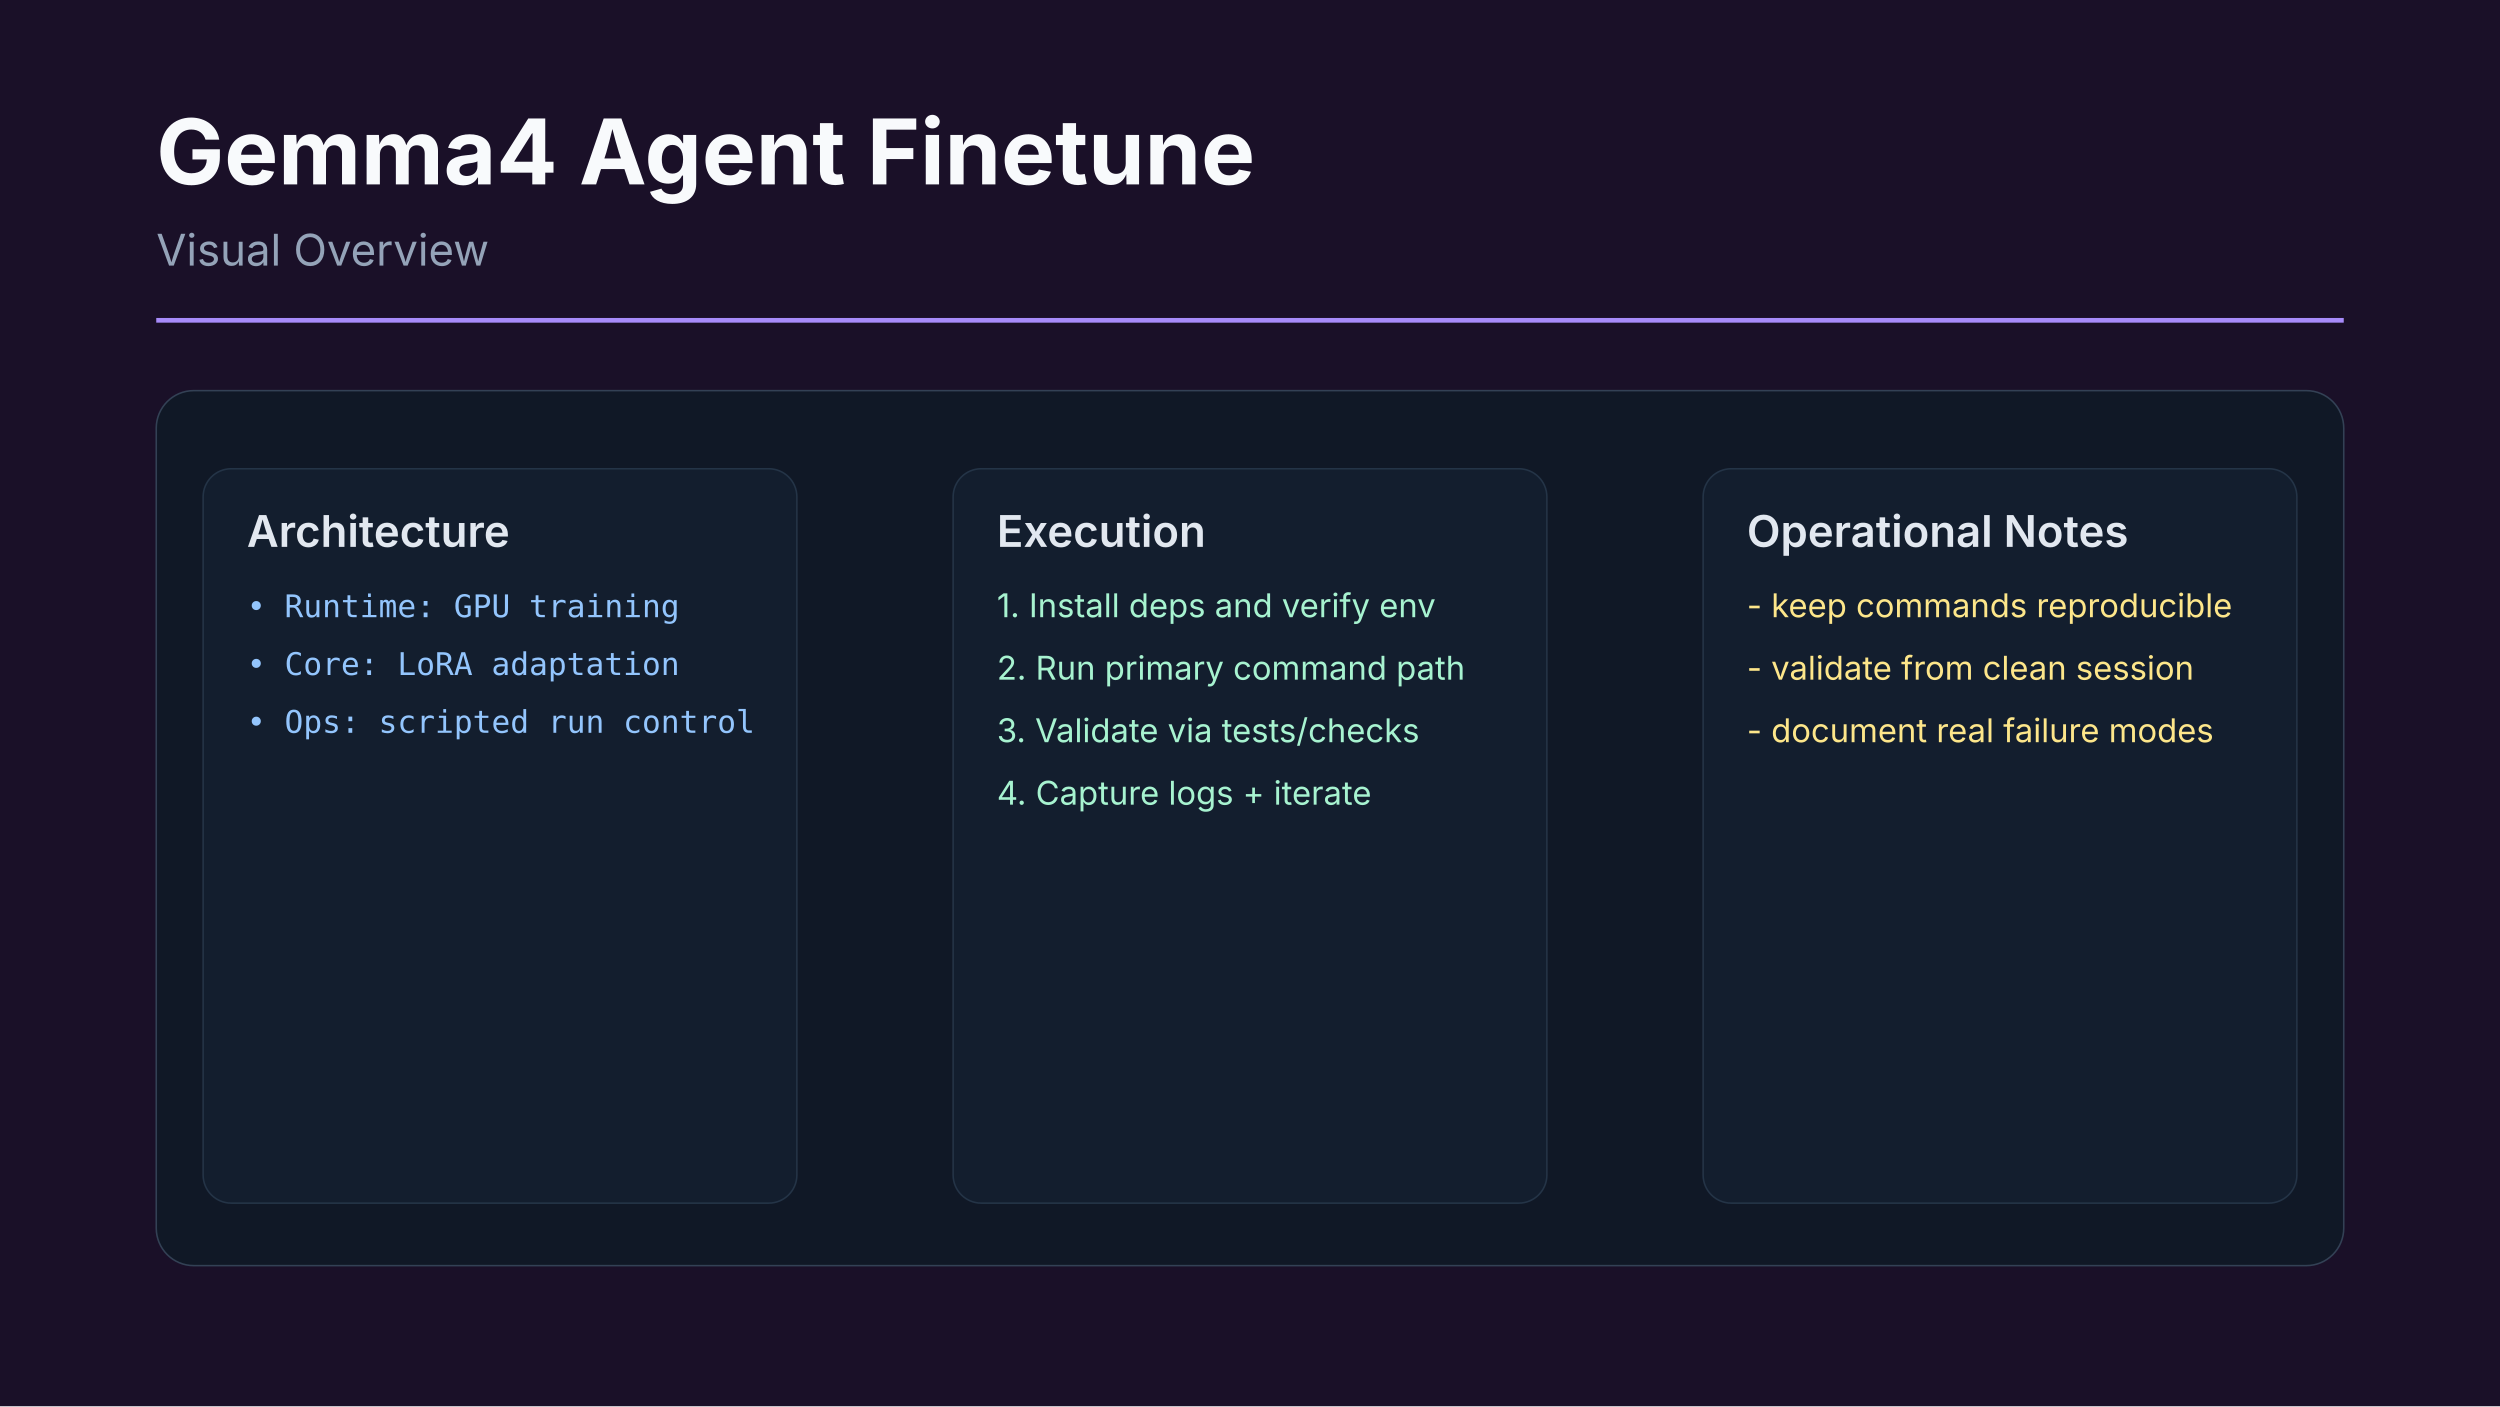
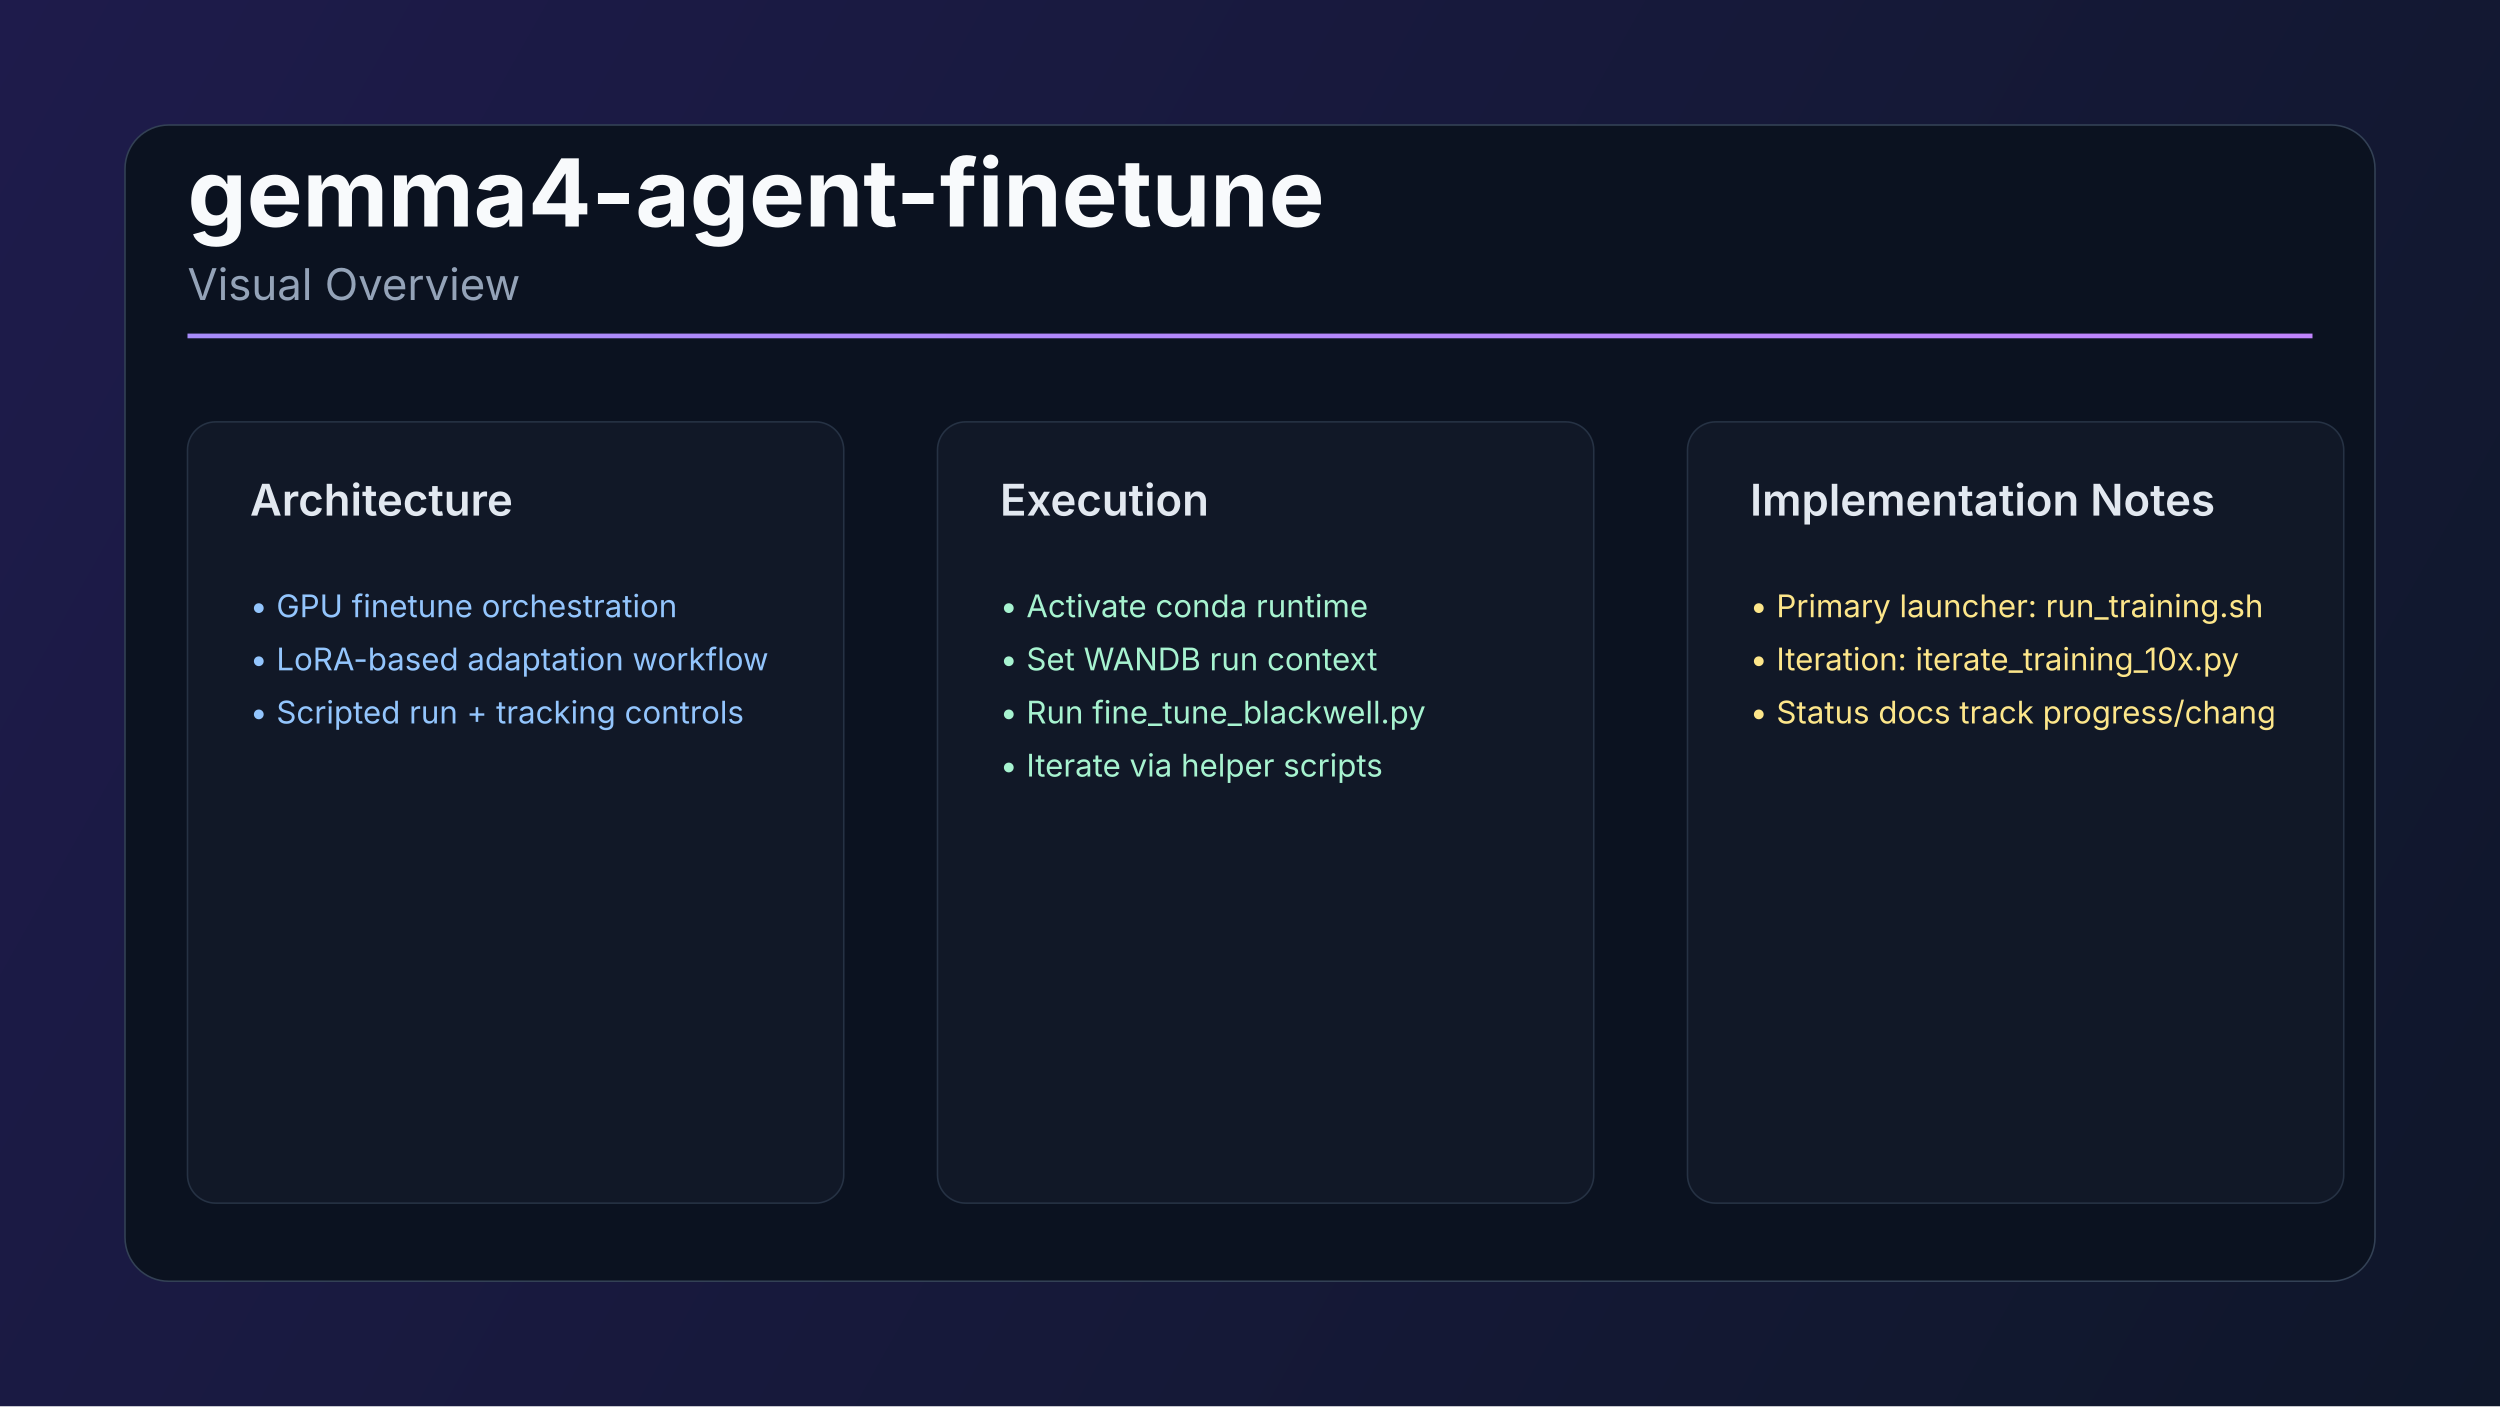
- <svg xmlns="http://www.w3.org/2000/svg" width="1600" height="900" viewBox="0 0 1600 900" role="img" aria-label="Gemma4 Agent Finetune visual overview">
+ <svg xmlns="http://www.w3.org/2000/svg" width="1600" height="900" viewBox="0 0 1600 900" role="img" aria-label="gemma4-agent-finetune visual overview">
  <defs>
-     <clipPath id="clipL">
-       <rect x="130" y="340" width="380" height="370" rx="12" />
+     <linearGradient id="bg" x1="0" y1="0" x2="1600" y2="900" gradientUnits="userSpaceOnUse">
+       <stop stop-color="#1e1b4b" />
+       <stop offset="1" stop-color="#0f172a" />
+     </linearGradient>
+     <linearGradient id="acc" x1="120" y1="210" x2="1480" y2="210" gradientUnits="userSpaceOnUse">
+       <stop stop-color="#a78bfa" />
+       <stop offset="1" stop-color="#c084fc" />
+     </linearGradient>
+     <clipPath id="c1">
+       <rect x="145" y="360" width="350" height="360" rx="10" />
    </clipPath>
-     <clipPath id="clipM">
-       <rect x="610" y="340" width="380" height="370" rx="12" />
+     <clipPath id="c2">
+       <rect x="625" y="360" width="350" height="360" rx="10" />
    </clipPath>
-     <clipPath id="clipR">
-       <rect x="1090" y="340" width="380" height="370" rx="12" />
+     <clipPath id="c3">
+       <rect x="1105" y="360" width="350" height="360" rx="10" />
    </clipPath>
  </defs>
-   <rect width="1600" height="900" fill="#1A1028" />
-   <text x="100" y="118" fill="#F8FAFC" font-size="58" font-family="Inter, Segoe UI, Arial" font-weight="700">Gemma4 Agent Finetune</text>
-   <text x="100" y="170" fill="#94A3B8" font-size="28" font-family="Inter, Segoe UI, Arial">Visual Overview</text>
-   <line x1="100" y1="205" x2="1500" y2="205" stroke="#A78BFA" stroke-width="3" />
-   <rect x="100" y="250" width="1400" height="560" rx="24" fill="#101826" stroke="#334155" />
-   <rect x="130" y="300" width="380" height="470" rx="18" fill="#131E2E" stroke="#243447" />
-   <rect x="610" y="300" width="380" height="470" rx="18" fill="#131E2E" stroke="#243447" />
-   <rect x="1090" y="300" width="380" height="470" rx="18" fill="#131E2E" stroke="#243447" />
-   <text x="158" y="350" fill="#E2E8F0" font-size="28" font-family="Inter, Segoe UI, Arial" font-weight="600">Architecture</text>
-   <text x="638" y="350" fill="#E2E8F0" font-size="28" font-family="Inter, Segoe UI, Arial" font-weight="600">Execution</text>
-   <text x="1118" y="350" fill="#E2E8F0" font-size="28" font-family="Inter, Segoe UI, Arial" font-weight="600">Operational Notes</text>
-   <g clip-path="url(#clipL)">
-     <text x="158" y="395" fill="#93C5FD" font-size="20" font-family="JetBrains Mono, Menlo, monospace">• Runtime: GPU training</text>
-     <text x="158" y="432" fill="#93C5FD" font-size="20" font-family="JetBrains Mono, Menlo, monospace">• Core: LoRA adaptation</text>
-     <text x="158" y="469" fill="#93C5FD" font-size="20" font-family="JetBrains Mono, Menlo, monospace">• Ops: scripted run control</text>
+   <rect width="1600" height="900" fill="url(#bg)" />
+   <rect x="80" y="80" width="1440" height="740" rx="28" fill="#0b1220" stroke="#334155" />
+   <text x="120" y="145" fill="#f8fafc" font-size="60" font-family="Inter, Segoe UI, Arial" font-weight="700">gemma4-agent-finetune</text>
+   <text x="120" y="192" fill="#94a3b8" font-size="28" font-family="Inter, Segoe UI, Arial">Visual Overview</text>
+   <line x1="120" y1="215" x2="1480" y2="215" stroke="url(#acc)" stroke-width="3" />
+   <rect x="120" y="270" width="420" height="500" rx="18" fill="#111827" stroke="#263244" />
+   <rect x="600" y="270" width="420" height="500" rx="18" fill="#111827" stroke="#263244" />
+   <rect x="1080" y="270" width="420" height="500" rx="18" fill="#111827" stroke="#263244" />
+   <text x="160" y="330" fill="#e2e8f0" font-size="28" font-family="Inter, Segoe UI, Arial" font-weight="600">Architecture</text>
+   <text x="640" y="330" fill="#e2e8f0" font-size="28" font-family="Inter, Segoe UI, Arial" font-weight="600">Execution</text>
+   <text x="1120" y="330" fill="#e2e8f0" font-size="28" font-family="Inter, Segoe UI, Arial" font-weight="600">Implementation Notes</text>
+   <g clip-path="url(#c1)">
+     <text x="160" y="395" fill="#93c5fd" font-size="20" font-family="Inter, Segoe UI, Arial">
+       <tspan x="160" dy="0">• GPU finetune orchestration</tspan>
+       <tspan x="160" dy="34">• LoRA-based adaptation workflow</tspan>
+       <tspan x="160" dy="34">• Scripted run + tracking controls</tspan>
+     </text>
  </g>
-   <g clip-path="url(#clipM)">
-     <text x="638" y="395" fill="#A7F3D0" font-size="21" font-family="Inter, Segoe UI, Arial">1. Install deps and verify env</text>
-     <text x="638" y="435" fill="#A7F3D0" font-size="21" font-family="Inter, Segoe UI, Arial">2. Run primary command path</text>
-     <text x="638" y="475" fill="#A7F3D0" font-size="21" font-family="Inter, Segoe UI, Arial">3. Validate via tests/checks</text>
-     <text x="638" y="515" fill="#A7F3D0" font-size="21" font-family="Inter, Segoe UI, Arial">4. Capture logs + iterate</text>
+   <g clip-path="url(#c2)">
+     <text x="640" y="395" fill="#a7f3d0" font-size="20" font-family="Inter, Segoe UI, Arial">
+       <tspan x="640" dy="0">• Activate conda runtime</tspan>
+       <tspan x="640" dy="34">• Set WANDB run context</tspan>
+       <tspan x="640" dy="34">• Run fine_tune_blackwell.py</tspan>
+       <tspan x="640" dy="34">• Iterate via helper scripts</tspan>
+     </text>
  </g>
-   <g clip-path="url(#clipR)">
-     <text x="1118" y="395" fill="#FDE68A" font-size="21" font-family="Inter, Segoe UI, Arial">- keep commands reproducible</text>
-     <text x="1118" y="435" fill="#FDE68A" font-size="21" font-family="Inter, Segoe UI, Arial">- validate from clean session</text>
-     <text x="1118" y="475" fill="#FDE68A" font-size="21" font-family="Inter, Segoe UI, Arial">- document real failure modes</text>
+   <g clip-path="url(#c3)">
+     <text x="1120" y="395" fill="#fde68a" font-size="20" font-family="Inter, Segoe UI, Arial">
+       <tspan x="1120" dy="0">• Primary launcher: run_training.sh</tspan>
+       <tspan x="1120" dy="34">• Iteration: iterate_training_10x.py</tspan>
+       <tspan x="1120" dy="34">• Status docs track progress/changes</tspan>
+     </text>
  </g>
</svg>
